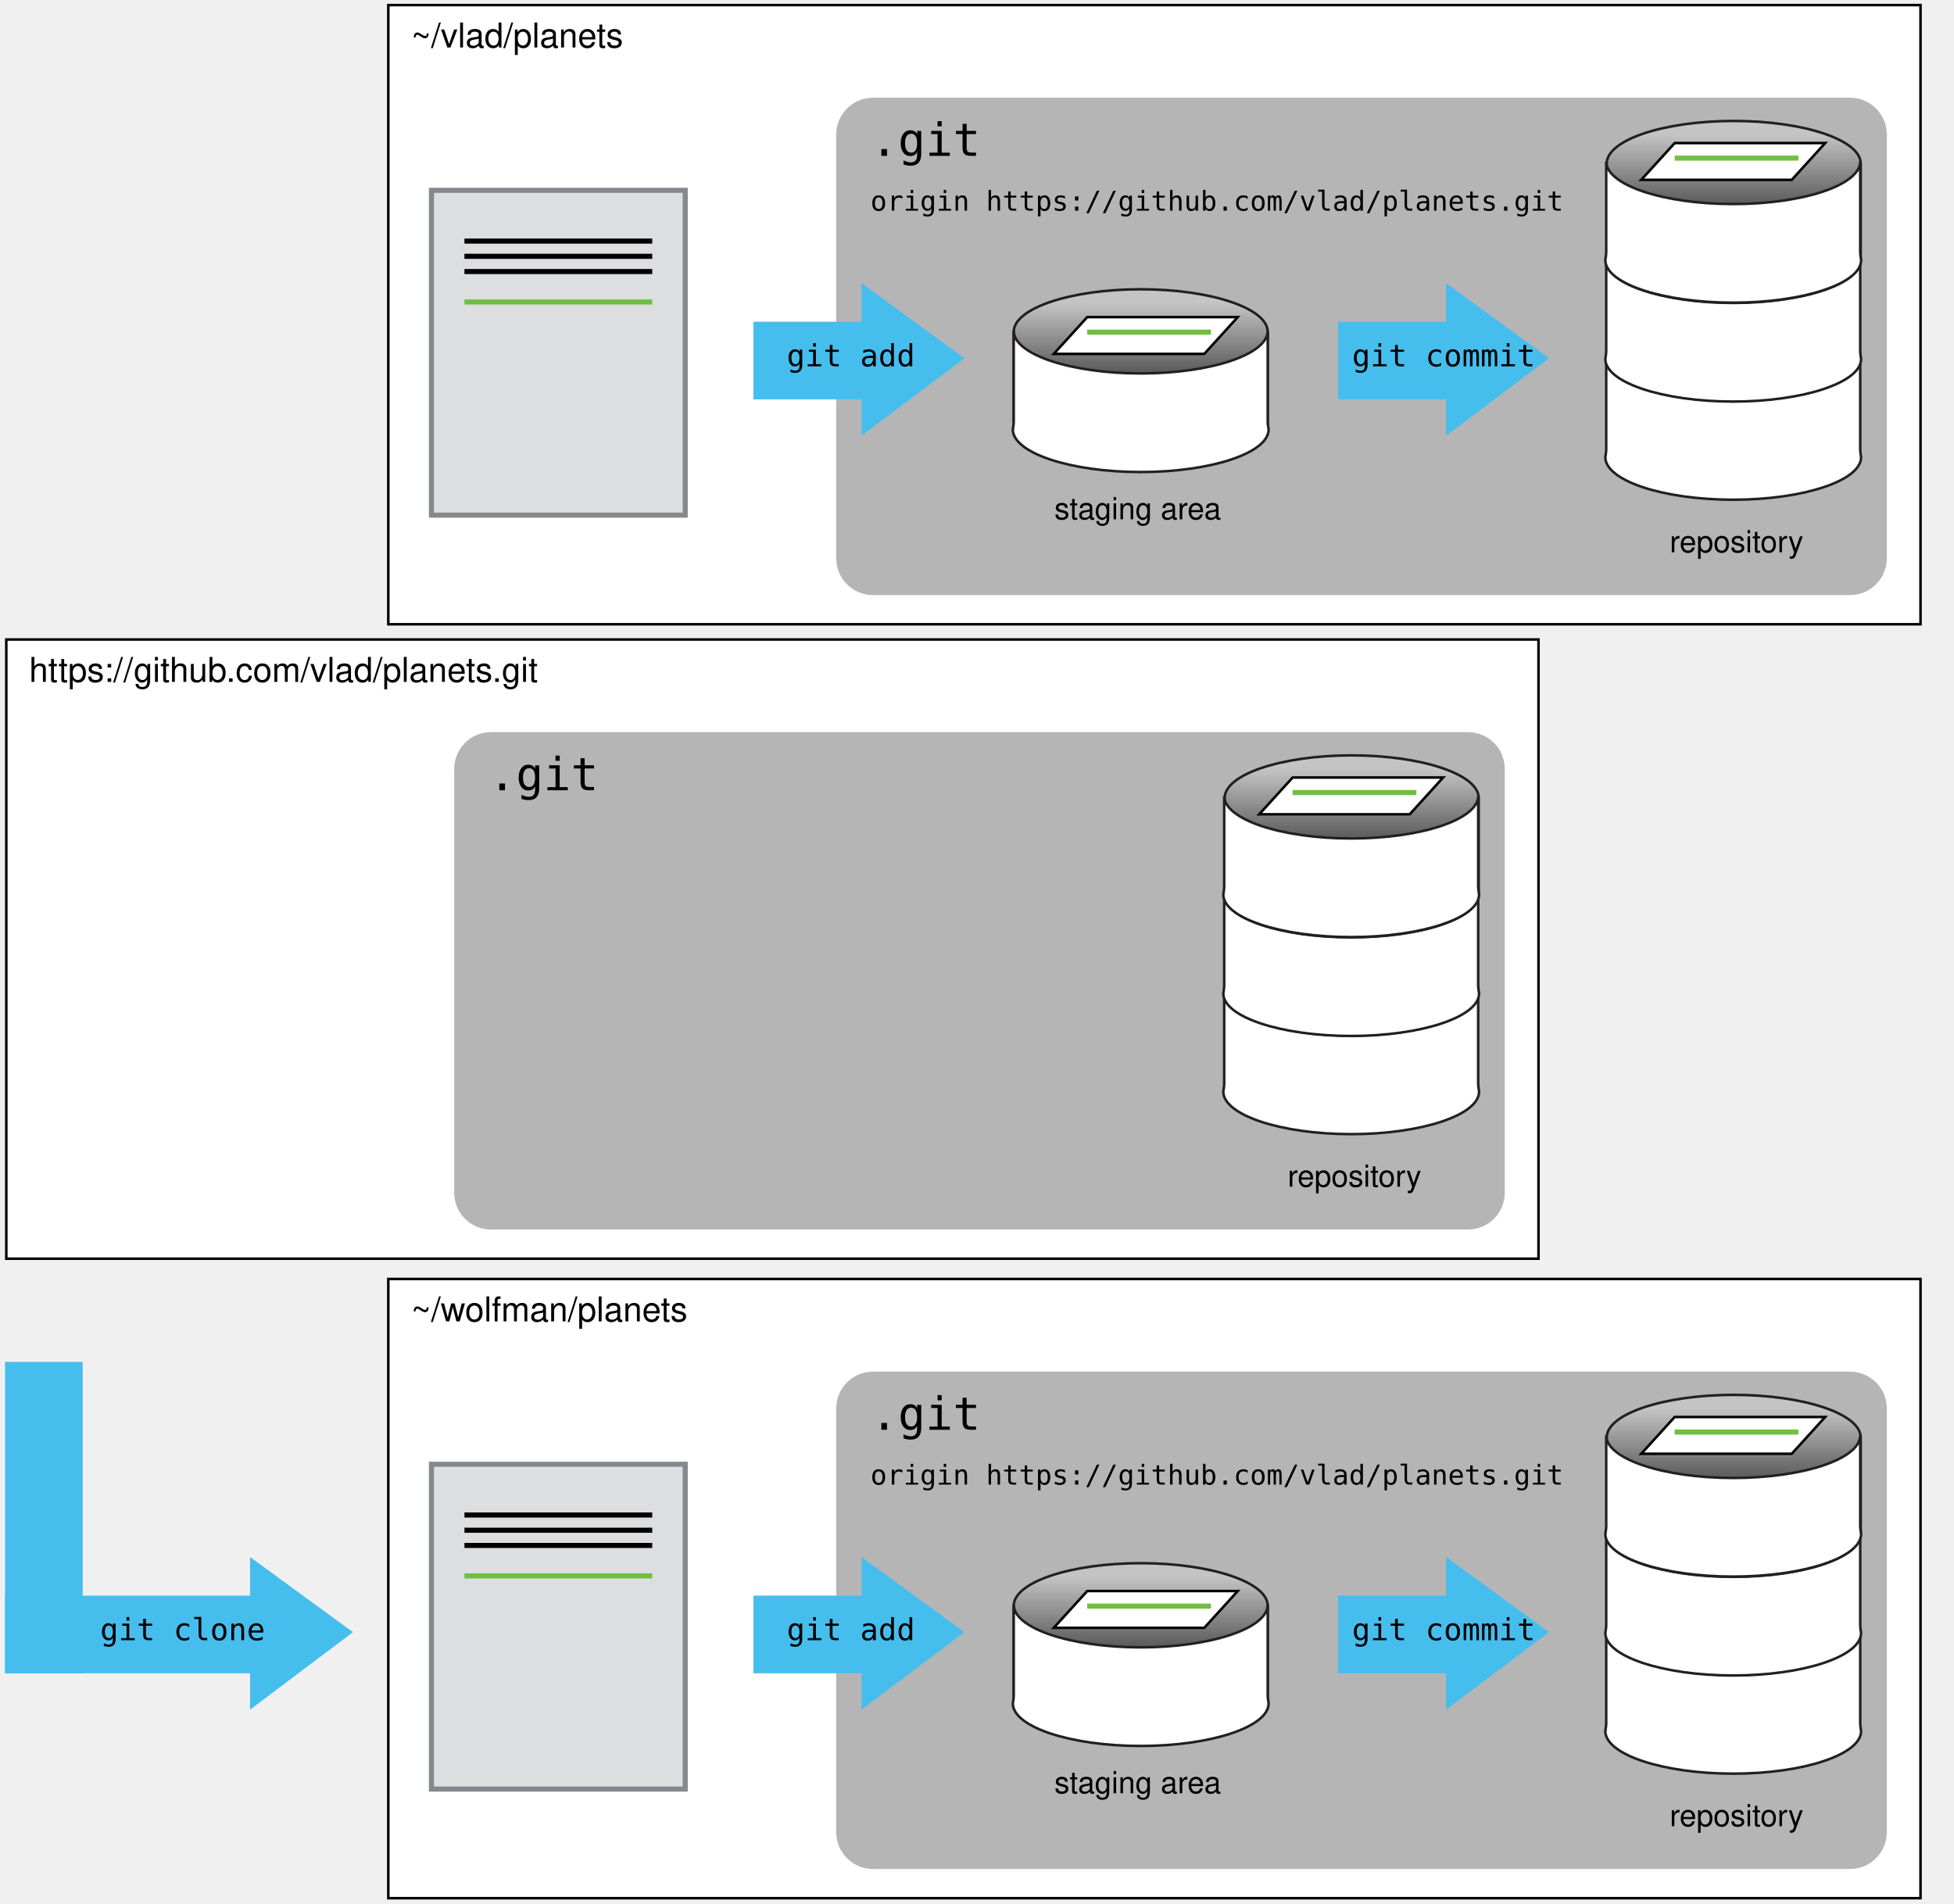
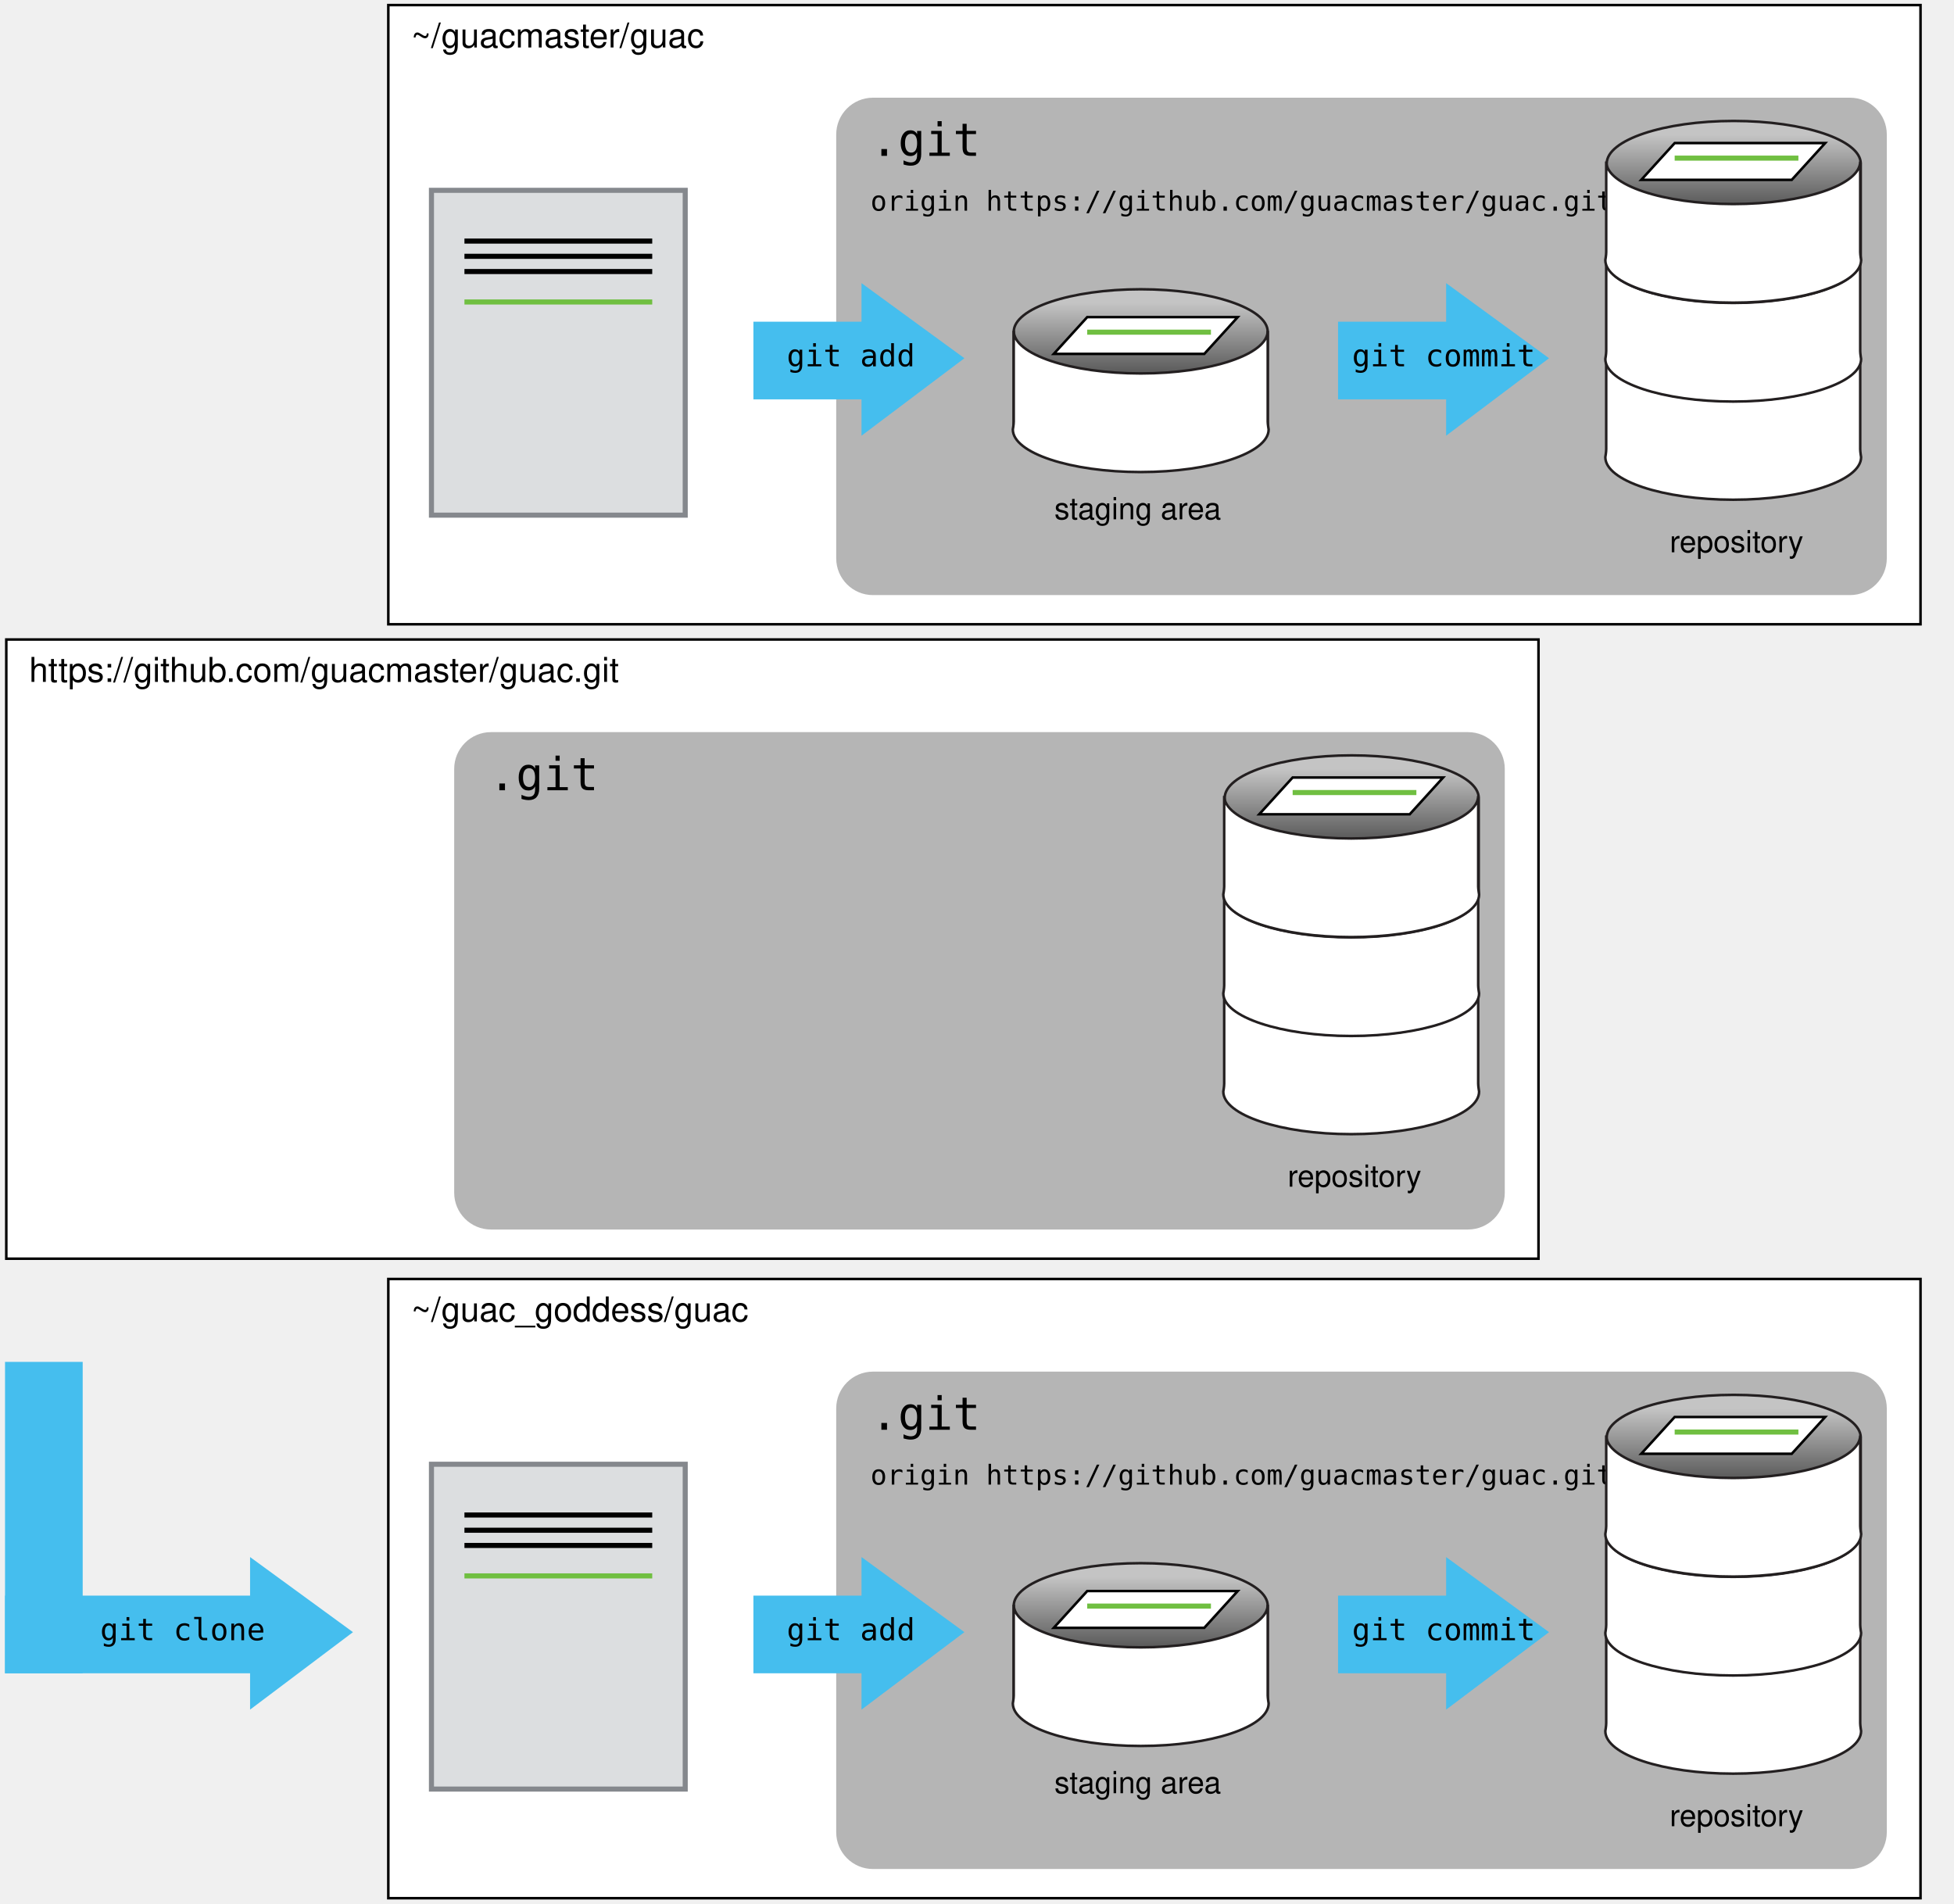
<svg xmlns="http://www.w3.org/2000/svg" xmlns:xlink="http://www.w3.org/1999/xlink" version="1.1" x="0px" y="0px" width="770" height="750" viewBox="0 0 770 750" enable-background="new 0 0 622 452" xml:space="preserve" id="svg4593">
  <defs id="defs4776">
    <linearGradient y2="363.473" x2="480.357" y1="334.872" x1="480.357" gradientUnits="userSpaceOnUse" id="SVGID_1_" gradientTransform="translate(279.4359,-47.97182)">
      <stop id="stop4613" style="stop-color:#C4C4C4" offset="0.098" />
      <stop id="stop4615" style="stop-color:#686868" offset="0.533" />
      <stop id="stop4617" style="stop-color:#000000" offset="1" />
    </linearGradient>
    <linearGradient xlink:href="#SVGID_3_" id="linearGradient5073" gradientUnits="userSpaceOnUse" x1="537.177" y1="57.66" x2="537.177" y2="112.913" />
    <linearGradient xlink:href="#SVGID_3_" id="linearGradient5457" gradientUnits="userSpaceOnUse" x1="537.177" y1="57.66" x2="537.177" y2="112.913" />
    <linearGradient xlink:href="#SVGID_2_" id="linearGradient10592" gradientUnits="userSpaceOnUse" x1="303.499" y1="123.986" x2="303.499" y2="179.235" />
    <linearGradient xlink:href="#SVGID_3_" id="linearGradient10594" gradientUnits="userSpaceOnUse" x1="537.177" y1="57.66" x2="537.177" y2="112.913" />
    <linearGradient xlink:href="#SVGID_2_" id="linearGradient10905" gradientUnits="userSpaceOnUse" x1="303.499" y1="123.986" x2="303.499" y2="179.235" />
  </defs>
  <text xml:space="preserve" style="font-style:normal;font-variant:normal;font-weight:normal;font-stretch:normal;font-size:12px;line-height:125%;font-family:Monospace;-inkscape-font-specification:Monospace;text-align:start;letter-spacing:0px;word-spacing:0px;writing-mode:lr-tb;text-anchor:start;fill:#000000;fill-opacity:1;stroke:none;stroke-width:1px;stroke-linecap:butt;stroke-linejoin:miter;stroke-opacity:1" x="720.692" y="35.841" id="text4930">
    <tspan id="tspan4932" x="720.692" y="35.841" />
  </text>
  <g id="g10741" transform="translate(4.5000001e-7,-1)">
    <g id="g10396">
      <rect style="fill:#ffffff;stroke:#000000;stroke-miterlimit:10" id="rect4596" height="244" width="603.785" stroke-miterlimit="10" y="3" x="153.02" />
      <g id="Layer_5" transform="translate(146.0202,-9)">
        <g id="g4654">
          <path stroke-miterlimit="10" d="m 598,63 c 0,-8.284 -6.716,-15 -15,-15 l -385,0 c -8.284,0 -15,6.716 -15,15 l 0,167 c 0,8.284 6.716,15 15,15 l 385,0 c 8.284,0 15,-6.716 15,-15 l 0,-167 z" id="path4656" style="fill:#b5b5b5;stroke:#ffffff;stroke-miterlimit:10" />
          <rect x="197" y="59" width="425" height="70.269" id="rect4658" style="fill:none" />
          <text transform="translate(197,71.4199)" id="text4660">
            <tspan x="0" y="0" font-size="18" id="tspan4662" style="font-size:18px;font-family:Consolas">.git</tspan>
-             <tspan x="0" y="21.6" font-size="10.8" id="tspan4664" style="font-size:10.8px;font-family:Consolas">origin https://github.com/vlad/planets.git</tspan>
+             <tspan x="0" y="21.6" font-size="10.8" id="tspan4664" style="font-size:10.8px;font-family:Consolas">origin https://github.com/guacmaster/guac.git</tspan>
          </text>
        </g>
        <rect x="16" y="19" width="195.585" height="24.449" id="rect4666" style="fill:none" />
-         <text transform="translate(16,28.707)" font-size="13.5" id="text4668" style="font-size:13.5px;font-family:Helvetica">~/vlad/planets</text>
+         <text transform="translate(16,28.707)" font-size="13.5" id="text4668" style="font-size:13.5px;font-family:Helvetica">~/guacmaster/guac</text>
      </g>
      <g id="Layer_1" transform="translate(146.0202,-9)">
        <g id="g4721">
          <rect x="24" y="85" width="100" height="128" id="rect4723" style="fill:#dcdee0" />
          <rect x="24" y="85" width="100" height="128" id="rect4725" style="fill:none;stroke:#85888d;stroke-width:2" />
          <line x1="37" y1="105" x2="111" y2="105" id="line4727" style="fill:none;stroke:#000000;stroke-width:2" />
          <line x1="37" y1="111" x2="111" y2="111" id="line4729" style="fill:none;stroke:#000000;stroke-width:2" />
          <line x1="37" y1="117" x2="111" y2="117" id="line4731" style="fill:none;stroke:#000000;stroke-width:2" />
          <line x1="37" y1="129" x2="111" y2="129" id="line4733" style="fill:none;stroke:#70bf41;stroke-width:2" />
        </g>
      </g>
      <rect style="fill:none" id="rect4742" height="14" width="52.743" y="137.069" x="310.02" />
      <g id="g5114" transform="translate(146.0202,-9)">
        <g id="g4736">
          <rect x="150.871" y="136.768" width="45.956" height="30.604" id="rect4738" style="fill:#45beee" />
          <polygon points="234.02,151.163 193.467,121.571 193.467,181.695 " id="polygon4740" style="fill:#45beee" />
        </g>
        <text y="154.35" x="164" font-size="12" id="text4744" style="font-size:12px;font-family:Consolas">git add</text>
      </g>
      <rect style="fill:none" id="rect4752" height="14" width="85.542" y="137.069" x="523" />
      <g id="g5108" transform="translate(146.0202,-9)">
        <g id="g4746">
          <rect x="381.251" y="136.768" width="45.956" height="30.604" id="rect4748" style="fill:#45beee" />
          <polygon points="464.399,151.163 423.847,121.571 423.847,181.695 " id="polygon4750" style="fill:#45beee" />
        </g>
        <text y="154.35" x="386.764" font-size="12" id="text4754" style="font-size:12px;font-family:Consolas">git commit</text>
      </g>
      <rect style="fill:none" id="rect4766" height="17" width="147" y="197" x="375.02" />
      <g id="g5093" transform="translate(146.0202,-9)">
        <g id="Layer_3">
          <g id="g4671">
            <linearGradient y2="179.235" x2="303.499" y1="123.986" x1="303.499" gradientUnits="userSpaceOnUse" id="SVGID_2_">
              <stop id="stop4674" style="stop-color:#C4C4C4" offset="0.098" />
              <stop id="stop4676" style="stop-color:#686868" offset="0.533" />
              <stop id="stop4678" style="stop-color:#000000" offset="1" />
            </linearGradient>
            <path id="path4680" d="m 253.453,178.205 c 0,-9.264 22.404,-16.777 50.047,-16.777 27.643,0 50.045,7.514 50.045,16.777 l 0,1.029 c 0,0 0,-2.115 0,-3.117 0,-1.007 0,-35.745 0,-35.745 l 0,0.394 c 0,-9.27 -22.402,-16.78 -50.045,-16.78 -27.643,0 -50.047,7.51 -50.047,16.78 l 0,-0.394 c 0,0 0,34.519 0,35.733 0,1.205 0,3.129 0,3.129 l 0,-1.029 z" stroke-miterlimit="10" style="fill:url(#linearGradient10905);stroke:#231f20;stroke-miterlimit:10" />
            <g id="g4682">
              <path id="path4684" d="m 353.545,140.373 c 0,0 0,34.738 0,35.745 0,1.002 0.355,3.117 0.355,3.117 0,9.27 -22.758,16.779 -50.4,16.779 -27.642,0 -50.4,-7.51 -50.4,-16.779 0,0 0.354,-1.924 0.354,-3.129 0,-1.214 0,-35.733 0,-35.733 0,9.274 22.404,16.785 50.047,16.785 27.643,0 50.044,-7.511 50.044,-16.785 z" stroke-miterlimit="10" style="fill:#ffffff;stroke:#231f20;stroke-miterlimit:10" />
            </g>
          </g>
          <g id="g4686">
            <polygon id="polygon4688" points="341.719,134.965 282.411,134.965 269.235,149.459 328.542,149.459 " stroke-miterlimit="10" style="fill:#ffffff;stroke:#000000;stroke-miterlimit:10" />
            <line id="line4690" y2="140.894" x2="331.165" y1="140.894" x1="282.411" style="fill:none;stroke:#70bf41;stroke-width:2" />
          </g>
        </g>
        <text y="214.628" x="269.477" font-size="12" id="text4768" style="font-size:12px;font-family:Helvetica">staging area</text>
      </g>
      <rect style="fill:none" id="rect4770" height="17" width="147" y="210" x="610.805" />
      <g id="g5075" transform="translate(146.0202,-9)">
        <g id="Layer_4">
          <linearGradient y2="112.913" x2="537.177" y1="57.66" x1="537.177" gradientUnits="userSpaceOnUse" id="SVGID_3_">
            <stop id="stop4694" style="stop-color:#C4C4C4" offset="0.098" />
            <stop id="stop4696" style="stop-color:#686868" offset="0.533" />
            <stop id="stop4698" style="stop-color:#000000" offset="1" />
          </linearGradient>
          <path id="path4700" d="m 487.13,111.882 c 0,-9.268 22.407,-16.781 50.047,-16.781 27.641,0 50.047,7.513 50.047,16.781 l 0,1.03 c 0,0 0,-2.118 0,-3.121 0,-1.003 0,-35.739 0,-35.739 l 0,0.388 c 0,-9.268 -22.406,-16.781 -50.047,-16.781 -27.64,0 -50.047,7.513 -50.047,16.781 l 0,-0.388 c 0,0 0,34.519 0,35.728 0,1.209 0,3.132 0,3.132 l 0,-1.03 z" stroke-miterlimit="10" style="fill:url(#linearGradient5457);stroke:#231f20;stroke-miterlimit:10" />
          <g id="g4702">
            <path id="path4704" d="m 587.021,151.283 c 0,0 0,34.738 0,35.74 0,1.002 0.354,3.121 0.354,3.121 0,9.268 -22.76,16.779 -50.4,16.779 -27.64,0 -50.399,-7.512 -50.399,-16.779 0,0 0.353,-1.924 0.353,-3.133 0,-1.209 0,-35.729 0,-35.729 0,9.268 22.407,16.781 50.047,16.781 27.638,0.001 50.045,-7.512 50.045,-16.78 z" stroke-miterlimit="10" style="fill:#ffffff;stroke:#231f20;stroke-miterlimit:10" />
          </g>
          <g id="g4706">
            <path id="path4708" d="m 587.021,112.601 c 0,0 0,34.736 0,35.739 0,1.002 0.354,3.121 0.354,3.121 0,9.268 -22.76,16.779 -50.4,16.779 -27.64,0 -50.399,-7.512 -50.399,-16.779 0,0 0.353,-1.923 0.353,-3.132 0,-1.209 0,-35.728 0,-35.728 0,9.268 22.407,16.78 50.047,16.78 27.638,0 50.045,-7.512 50.045,-16.78 z" stroke-miterlimit="10" style="fill:#ffffff;stroke:#231f20;stroke-miterlimit:10" />
          </g>
          <g id="g4710">
            <path id="path4712" d="m 587.021,73.628 c 0,0 0,34.737 0,35.739 0,1.002 0.354,3.12 0.354,3.12 0,9.269 -22.76,16.781 -50.4,16.781 -27.64,0 -50.399,-7.513 -50.399,-16.781 0,0 0.353,-1.922 0.353,-3.131 0,-1.209 0,-35.728 0,-35.728 0,9.268 22.407,16.78 50.047,16.78 27.638,0.001 50.045,-7.512 50.045,-16.78 z" stroke-miterlimit="10" style="fill:#ffffff;stroke:#231f20;stroke-miterlimit:10" />
          </g>
          <g id="g4714">
            <polygon id="polygon4716" points="573.216,66.381 513.908,66.381 500.732,80.875 560.039,80.875 " stroke-miterlimit="10" style="fill:#ffffff;stroke:#000000;stroke-miterlimit:10" />
            <line id="line4718" y2="72.311" x2="562.662" y1="72.311" x1="513.908" style="fill:none;stroke:#70bf41;stroke-width:2" />
          </g>
        </g>
        <text y="227.628" x="511.941" font-size="12" id="text4772" style="font-size:12px;font-family:Helvetica">repository</text>
      </g>
      <rect x="610.805" y="210" width="147" height="17" id="rect4977" style="fill:none" />
    </g>
    <g transform="translate(-4.520231,-9)" id="g5196">
      <rect x="7" y="262" stroke-miterlimit="10" width="603.785" height="244" id="rect4811" style="fill:#ffffff;stroke:#000000;stroke-miterlimit:10" />
      <path id="path4817" d="m 598,313 c 0,-8.284 -6.716,-15 -15,-15 l -385,0 c -8.284,0 -15,6.716 -15,15 l 0,167 c 0,8.284 6.716,15 15,15 l 385,0 c 8.284,0 15,-6.716 15,-15 l 0,-167 z" stroke-miterlimit="10" style="fill:#b5b5b5;stroke:#ffffff;stroke-miterlimit:10" />
      <rect id="rect4819" height="70.269" width="425" y="309" x="197" style="fill:none" />
      <text id="text4821" x="197" y="321.42">
        <tspan id="tspan4823" font-size="18" y="321.42" x="197" style="font-size:18px;font-family:Consolas">.git</tspan>
        <tspan id="tspan4825" font-size="10.8" y="343.02" x="197" style="font-size:10.8px;font-family:Consolas" />
      </text>
      <rect style="fill:none" x="16" y="269" width="195.585" height="24.449" id="rect4827" />
-       <text style="font-size:13.5px;font-family:Helvetica" font-size="13.5" id="text4829" x="16" y="278.707">https://github.com/vlad/planets.git</text>
+       <text style="font-size:13.5px;font-family:Helvetica" font-size="13.5" id="text4829" x="16" y="278.707">https://github.com/guacmaster/guac.git</text>
      <g id="g5055" transform="translate(0,250)">
        <g id="g5023">
          <linearGradient id="linearGradient5025" gradientUnits="userSpaceOnUse" x1="537.177" y1="57.66" x2="537.177" y2="112.913">
            <stop offset="0.098" style="stop-color:#C4C4C4" id="stop5027" />
            <stop offset="0.533" style="stop-color:#686868" id="stop5029" />
            <stop offset="1" style="stop-color:#000000" id="stop5031" />
          </linearGradient>
          <path stroke-miterlimit="10" d="m 487.13,111.882 c 0,-9.268 22.407,-16.781 50.047,-16.781 27.641,0 50.047,7.513 50.047,16.781 l 0,1.03 c 0,0 0,-2.118 0,-3.121 0,-1.003 0,-35.739 0,-35.739 l 0,0.388 c 0,-9.268 -22.406,-16.781 -50.047,-16.781 -27.64,0 -50.047,7.513 -50.047,16.781 l 0,-0.388 c 0,0 0,34.519 0,35.728 0,1.209 0,3.132 0,3.132 l 0,-1.03 z" id="path5033" style="fill:url(#linearGradient5073);stroke:#231f20;stroke-miterlimit:10" />
          <g id="g5035">
            <path stroke-miterlimit="10" d="m 587.021,151.283 c 0,0 0,34.738 0,35.74 0,1.002 0.354,3.121 0.354,3.121 0,9.268 -22.76,16.779 -50.4,16.779 -27.64,0 -50.399,-7.512 -50.399,-16.779 0,0 0.353,-1.924 0.353,-3.133 0,-1.209 0,-35.729 0,-35.729 0,9.268 22.407,16.781 50.047,16.781 27.638,0.001 50.045,-7.512 50.045,-16.78 z" id="path5037" style="fill:#ffffff;stroke:#231f20;stroke-miterlimit:10" />
          </g>
          <g id="g5039">
            <path stroke-miterlimit="10" d="m 587.021,112.601 c 0,0 0,34.736 0,35.739 0,1.002 0.354,3.121 0.354,3.121 0,9.268 -22.76,16.779 -50.4,16.779 -27.64,0 -50.399,-7.512 -50.399,-16.779 0,0 0.353,-1.923 0.353,-3.132 0,-1.209 0,-35.728 0,-35.728 0,9.268 22.407,16.78 50.047,16.78 27.638,0 50.045,-7.512 50.045,-16.78 z" id="path5041" style="fill:#ffffff;stroke:#231f20;stroke-miterlimit:10" />
          </g>
          <g id="g5043">
            <path stroke-miterlimit="10" d="m 587.021,73.628 c 0,0 0,34.737 0,35.739 0,1.002 0.354,3.12 0.354,3.12 0,9.269 -22.76,16.781 -50.4,16.781 -27.64,0 -50.399,-7.513 -50.399,-16.781 0,0 0.353,-1.922 0.353,-3.131 0,-1.209 0,-35.728 0,-35.728 0,9.268 22.407,16.78 50.047,16.78 27.638,0.001 50.045,-7.512 50.045,-16.78 z" id="path5045" style="fill:#ffffff;stroke:#231f20;stroke-miterlimit:10" />
          </g>
          <g id="g5047">
            <polygon stroke-miterlimit="10" points="513.908,66.381 500.732,80.875 560.039,80.875 573.216,66.381 " id="polygon5049" style="fill:#ffffff;stroke:#000000;stroke-miterlimit:10" />
            <line x1="513.908" y1="72.311" x2="562.662" y2="72.311" id="line5051" style="fill:none;stroke:#70bf41;stroke-width:2" />
          </g>
        </g>
        <text style="font-size:12px;font-family:Helvetica" id="text5053" font-size="12" x="511.941" y="227.628">repository</text>
      </g>
      <rect style="fill:none" id="rect4762" height="14" width="165.548" transform="matrix(0.9804651,0.196693,-0.196693,0.9804651,0,0)" y="272.824" x="200.719" />
    </g>
    <g id="g10670">
      <g id="g10664">
        <rect style="fill:#45beee" id="rect5294" height="30.604" width="122.711" y="-32.584" x="537.661" transform="matrix(0,1,-1,0,0,0)" />
        <rect x="1.98" y="629.768" width="99.924" height="30.604" id="rect5124" style="fill:#45beee" />
        <polygon transform="translate(-325.3029,493)" points="464.399,151.163 423.847,121.571 423.847,181.695 " id="polygon5126" style="fill:#45beee" />
        <text style="font-size:12px;font-family:Consolas" id="text5128" font-size="12" x="39.461" y="647.35">git clone</text>
      </g>
      <rect x="153.02" y="505" stroke-miterlimit="10" width="603.785" height="244" id="rect10464" style="fill:#ffffff;stroke:#000000;stroke-miterlimit:10" />
      <g transform="translate(146.0202,493)" id="g10466">
        <g id="g10468">
          <path style="fill:#b5b5b5;stroke:#ffffff;stroke-miterlimit:10" id="path10470" d="m 598,63 c 0,-8.284 -6.716,-15 -15,-15 l -385,0 c -8.284,0 -15,6.716 -15,15 l 0,167 c 0,8.284 6.716,15 15,15 l 385,0 c 8.284,0 15,-6.716 15,-15 l 0,-167 z" stroke-miterlimit="10" />
          <rect style="fill:none" id="rect10472" height="70.269" width="425" y="59" x="197" />
          <text id="text10474" transform="translate(197,71.4199)">
            <tspan style="font-size:18px;font-family:Consolas" id="tspan10476" font-size="18" y="0" x="0">.git</tspan>
-             <tspan style="font-size:10.8px;font-family:Consolas" id="tspan10478" font-size="10.8" y="21.6" x="0">origin https://github.com/vlad/planets.git</tspan>
+             <tspan style="font-size:10.8px;font-family:Consolas" id="tspan10478" font-size="10.8" y="21.6" x="0">origin https://github.com/guacmaster/guac.git</tspan>
          </text>
        </g>
        <rect style="fill:none" id="rect10480" height="24.449" width="195.585" y="19" x="16" />
-         <text style="font-size:13.5px;font-family:Helvetica" id="text10482" font-size="13.5" transform="translate(16,28.707)">~/wolfman/planets</text>
+         <text style="font-size:13.5px;font-family:Helvetica" id="text10482" font-size="13.5" transform="translate(16,28.707)">~/guac_goddess/guac</text>
      </g>
      <g transform="translate(146.0202,493)" id="g10484">
        <g id="g10486">
          <rect style="fill:#dcdee0" id="rect10488" height="128" width="100" y="85" x="24" />
          <rect style="fill:none;stroke:#85888d;stroke-width:2" id="rect10490" height="128" width="100" y="85" x="24" />
          <line style="fill:none;stroke:#000000;stroke-width:2" id="line10492" y2="105" x2="111" y1="105" x1="37" />
          <line style="fill:none;stroke:#000000;stroke-width:2" id="line10494" y2="111" x2="111" y1="111" x1="37" />
          <line style="fill:none;stroke:#000000;stroke-width:2" id="line10496" y2="117" x2="111" y1="117" x1="37" />
          <line style="fill:none;stroke:#70bf41;stroke-width:2" id="line10498" y2="129" x2="111" y1="129" x1="37" />
        </g>
      </g>
      <rect x="310.02" y="639.069" width="52.743" height="14" id="rect10500" style="fill:none" />
      <g transform="translate(146.0202,493)" id="g10502">
        <g id="g10504">
          <rect style="fill:#45beee" id="rect10506" height="30.604" width="45.956" y="136.768" x="150.871" />
          <polygon style="fill:#45beee" id="polygon10508" points="193.467,121.571 193.467,181.695 234.02,151.163 " />
        </g>
        <text style="font-size:12px;font-family:Consolas" id="text10510" font-size="12" x="164" y="154.35">git add</text>
      </g>
      <rect x="523" y="639.069" width="85.542" height="14" id="rect10512" style="fill:none" />
      <g transform="translate(146.0202,493)" id="g10514">
        <g id="g10516">
          <rect style="fill:#45beee" id="rect10518" height="30.604" width="45.956" y="136.768" x="381.251" />
          <polygon style="fill:#45beee" id="polygon10520" points="423.847,121.571 423.847,181.695 464.399,151.163 " />
        </g>
        <text style="font-size:12px;font-family:Consolas" id="text10522" font-size="12" x="386.764" y="154.35">git commit</text>
      </g>
      <rect x="375.02" y="699" width="147" height="17" id="rect10524" style="fill:none" />
      <g transform="translate(146.0202,493)" id="g10526">
        <g id="g10528">
          <g id="g10530">
            <linearGradient id="linearGradient10532" gradientUnits="userSpaceOnUse" x1="303.499" y1="123.986" x2="303.499" y2="179.235">
              <stop offset="0.098" style="stop-color:#C4C4C4" id="stop10534" />
              <stop offset="0.533" style="stop-color:#686868" id="stop10536" />
              <stop offset="1" style="stop-color:#000000" id="stop10538" />
            </linearGradient>
            <path style="fill:url(#linearGradient10592);stroke:#231f20;stroke-miterlimit:10" stroke-miterlimit="10" d="m 253.453,178.205 c 0,-9.264 22.404,-16.777 50.047,-16.777 27.643,0 50.045,7.514 50.045,16.777 l 0,1.029 c 0,0 0,-2.115 0,-3.117 0,-1.007 0,-35.745 0,-35.745 l 0,0.394 c 0,-9.27 -22.402,-16.78 -50.045,-16.78 -27.643,0 -50.047,7.51 -50.047,16.78 l 0,-0.394 c 0,0 0,34.519 0,35.733 0,1.205 0,3.129 0,3.129 l 0,-1.029 z" id="path10540" />
            <g id="g10542">
              <path style="fill:#ffffff;stroke:#231f20;stroke-miterlimit:10" stroke-miterlimit="10" d="m 353.545,140.373 c 0,0 0,34.738 0,35.745 0,1.002 0.355,3.117 0.355,3.117 0,9.27 -22.758,16.779 -50.4,16.779 -27.642,0 -50.4,-7.51 -50.4,-16.779 0,0 0.354,-1.924 0.354,-3.129 0,-1.214 0,-35.733 0,-35.733 0,9.274 22.404,16.785 50.047,16.785 27.643,0 50.044,-7.511 50.044,-16.785 z" id="path10544" />
            </g>
          </g>
          <g id="g10546">
            <polygon style="fill:#ffffff;stroke:#000000;stroke-miterlimit:10" stroke-miterlimit="10" points="282.411,134.965 269.235,149.459 328.542,149.459 341.719,134.965 " id="polygon10548" />
            <line style="fill:none;stroke:#70bf41;stroke-width:2" x1="282.411" y1="140.894" x2="331.165" y2="140.894" id="line10550" />
          </g>
        </g>
        <text style="font-size:12px;font-family:Helvetica" id="text10552" font-size="12" x="269.477" y="214.628">staging area</text>
      </g>
      <rect x="610.805" y="712" width="147" height="17" id="rect10554" style="fill:none" />
      <g transform="translate(146.0202,493)" id="g10556">
        <g id="g10558">
          <linearGradient id="linearGradient10560" gradientUnits="userSpaceOnUse" x1="537.177" y1="57.66" x2="537.177" y2="112.913">
            <stop offset="0.098" style="stop-color:#C4C4C4" id="stop10562" />
            <stop offset="0.533" style="stop-color:#686868" id="stop10564" />
            <stop offset="1" style="stop-color:#000000" id="stop10566" />
          </linearGradient>
          <path style="fill:url(#linearGradient10594);stroke:#231f20;stroke-miterlimit:10" stroke-miterlimit="10" d="m 487.13,111.882 c 0,-9.268 22.407,-16.781 50.047,-16.781 27.641,0 50.047,7.513 50.047,16.781 l 0,1.03 c 0,0 0,-2.118 0,-3.121 0,-1.003 0,-35.739 0,-35.739 l 0,0.388 c 0,-9.268 -22.406,-16.781 -50.047,-16.781 -27.64,0 -50.047,7.513 -50.047,16.781 l 0,-0.388 c 0,0 0,34.519 0,35.728 0,1.209 0,3.132 0,3.132 l 0,-1.03 z" id="path10568" />
          <g id="g10570">
            <path style="fill:#ffffff;stroke:#231f20;stroke-miterlimit:10" stroke-miterlimit="10" d="m 587.021,151.283 c 0,0 0,34.738 0,35.74 0,1.002 0.354,3.121 0.354,3.121 0,9.268 -22.76,16.779 -50.4,16.779 -27.64,0 -50.399,-7.512 -50.399,-16.779 0,0 0.353,-1.924 0.353,-3.133 0,-1.209 0,-35.729 0,-35.729 0,9.268 22.407,16.781 50.047,16.781 27.638,0.001 50.045,-7.512 50.045,-16.78 z" id="path10572" />
          </g>
          <g id="g10574">
            <path style="fill:#ffffff;stroke:#231f20;stroke-miterlimit:10" stroke-miterlimit="10" d="m 587.021,112.601 c 0,0 0,34.736 0,35.739 0,1.002 0.354,3.121 0.354,3.121 0,9.268 -22.76,16.779 -50.4,16.779 -27.64,0 -50.399,-7.512 -50.399,-16.779 0,0 0.353,-1.923 0.353,-3.132 0,-1.209 0,-35.728 0,-35.728 0,9.268 22.407,16.78 50.047,16.78 27.638,0 50.045,-7.512 50.045,-16.78 z" id="path10576" />
          </g>
          <g id="g10578">
            <path style="fill:#ffffff;stroke:#231f20;stroke-miterlimit:10" stroke-miterlimit="10" d="m 587.021,73.628 c 0,0 0,34.737 0,35.739 0,1.002 0.354,3.12 0.354,3.12 0,9.269 -22.76,16.781 -50.4,16.781 -27.64,0 -50.399,-7.513 -50.399,-16.781 0,0 0.353,-1.922 0.353,-3.131 0,-1.209 0,-35.728 0,-35.728 0,9.268 22.407,16.78 50.047,16.78 27.638,0.001 50.045,-7.512 50.045,-16.78 z" id="path10580" />
          </g>
          <g id="g10582">
            <polygon style="fill:#ffffff;stroke:#000000;stroke-miterlimit:10" stroke-miterlimit="10" points="513.908,66.381 500.732,80.875 560.039,80.875 573.216,66.381 " id="polygon10584" />
            <line style="fill:none;stroke:#70bf41;stroke-width:2" x1="513.908" y1="72.311" x2="562.662" y2="72.311" id="line10586" />
          </g>
        </g>
        <text style="font-size:12px;font-family:Helvetica" id="text10588" font-size="12" x="511.941" y="227.628">repository</text>
      </g>
      <rect style="fill:none" id="rect10590" height="17" width="147" y="712" x="610.805" />
    </g>
  </g>
</svg>
